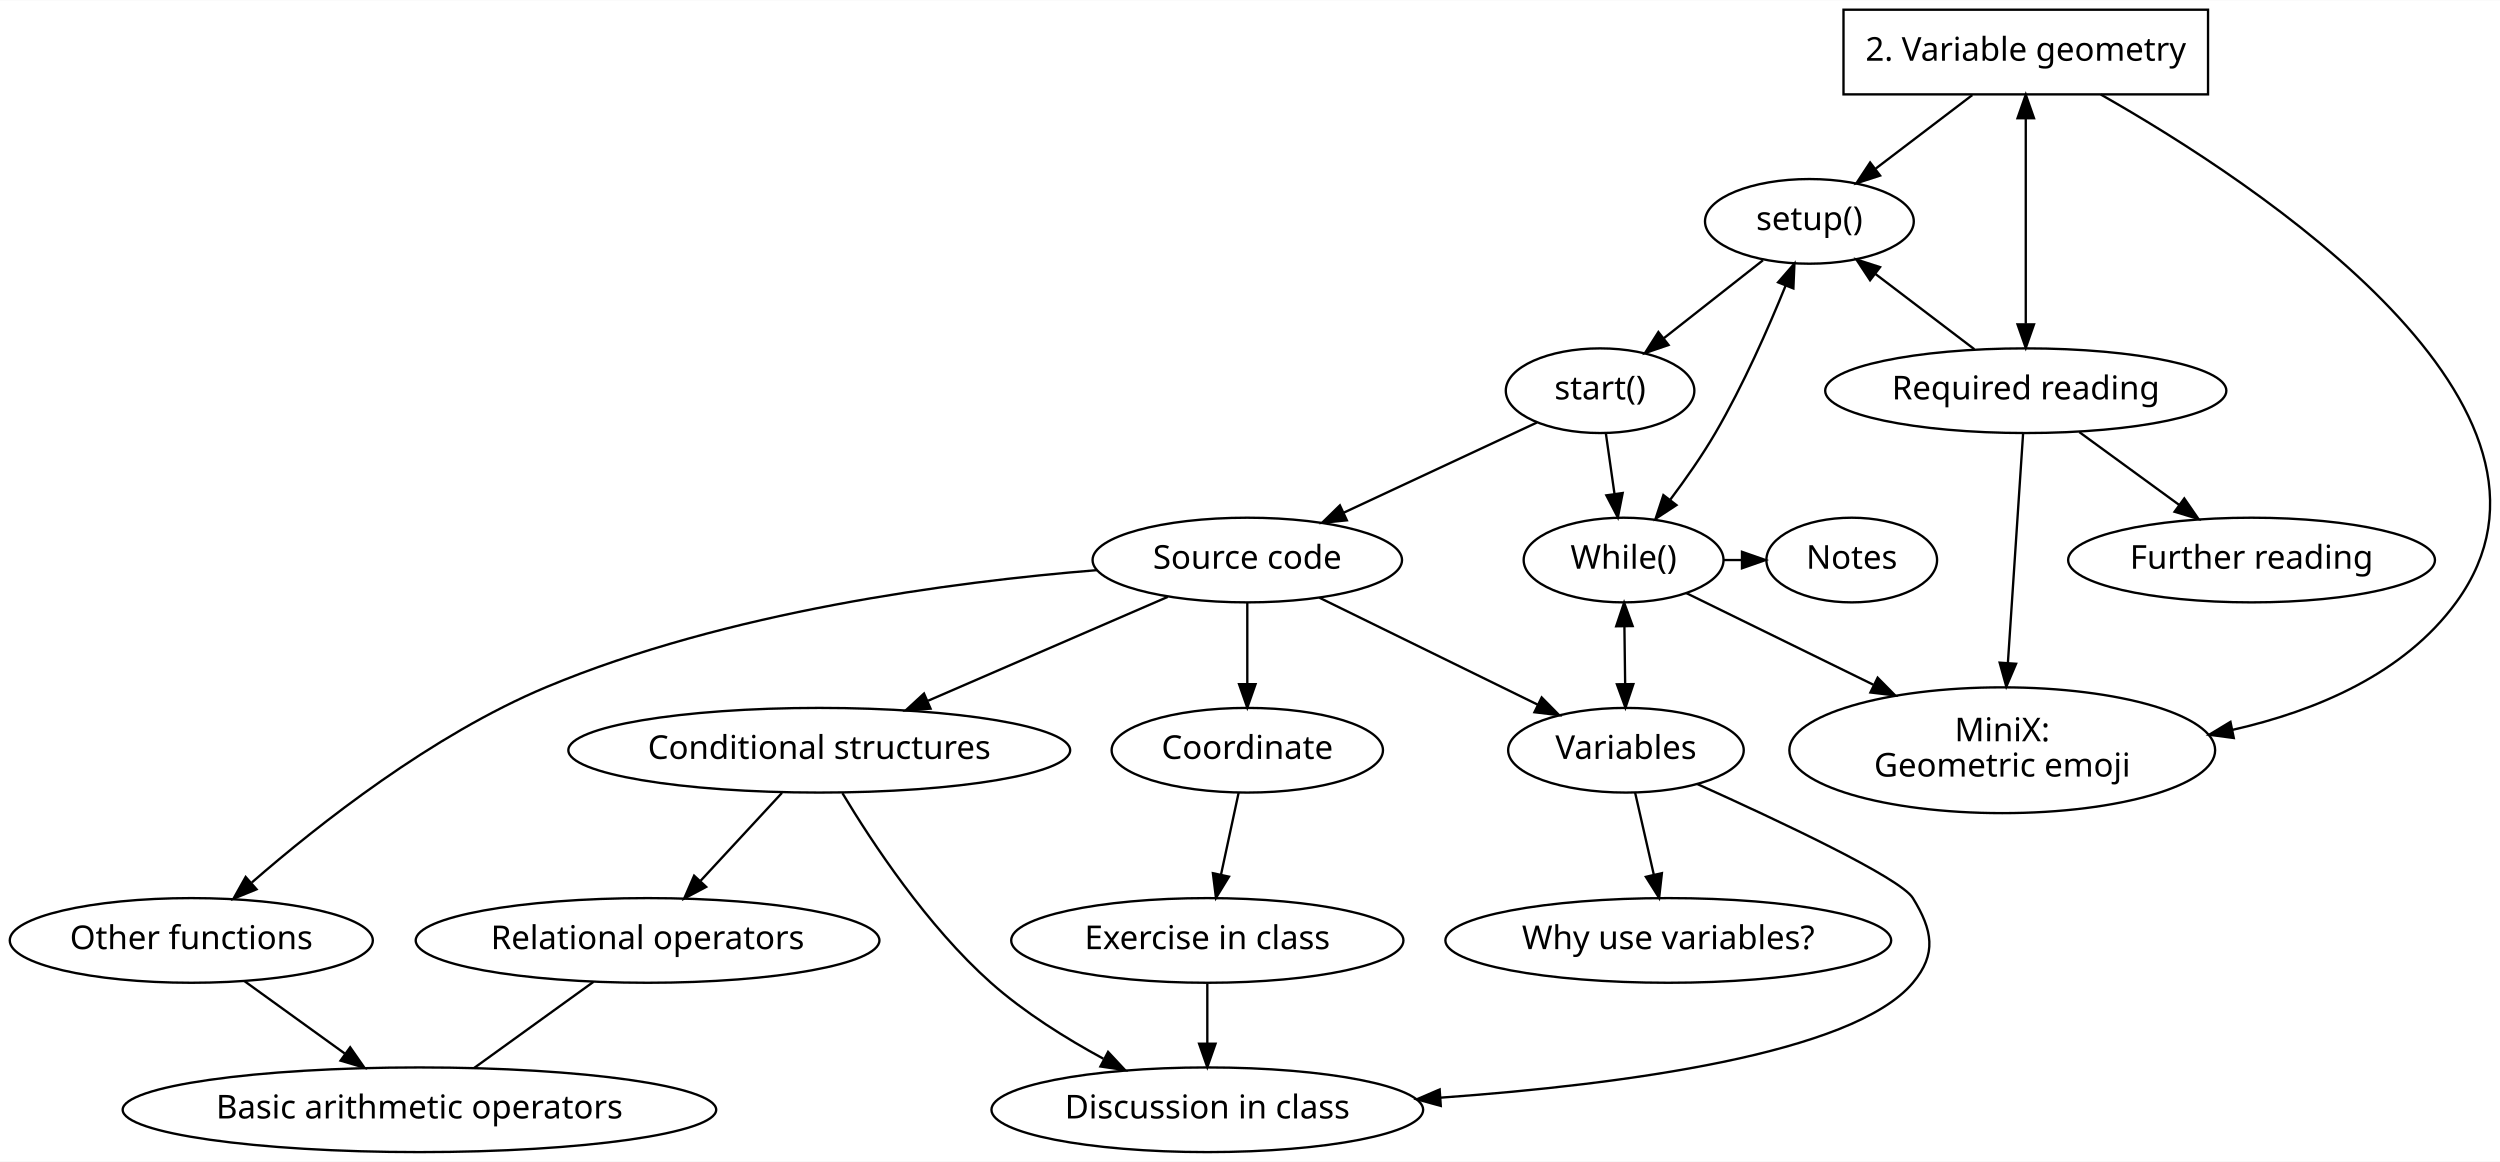
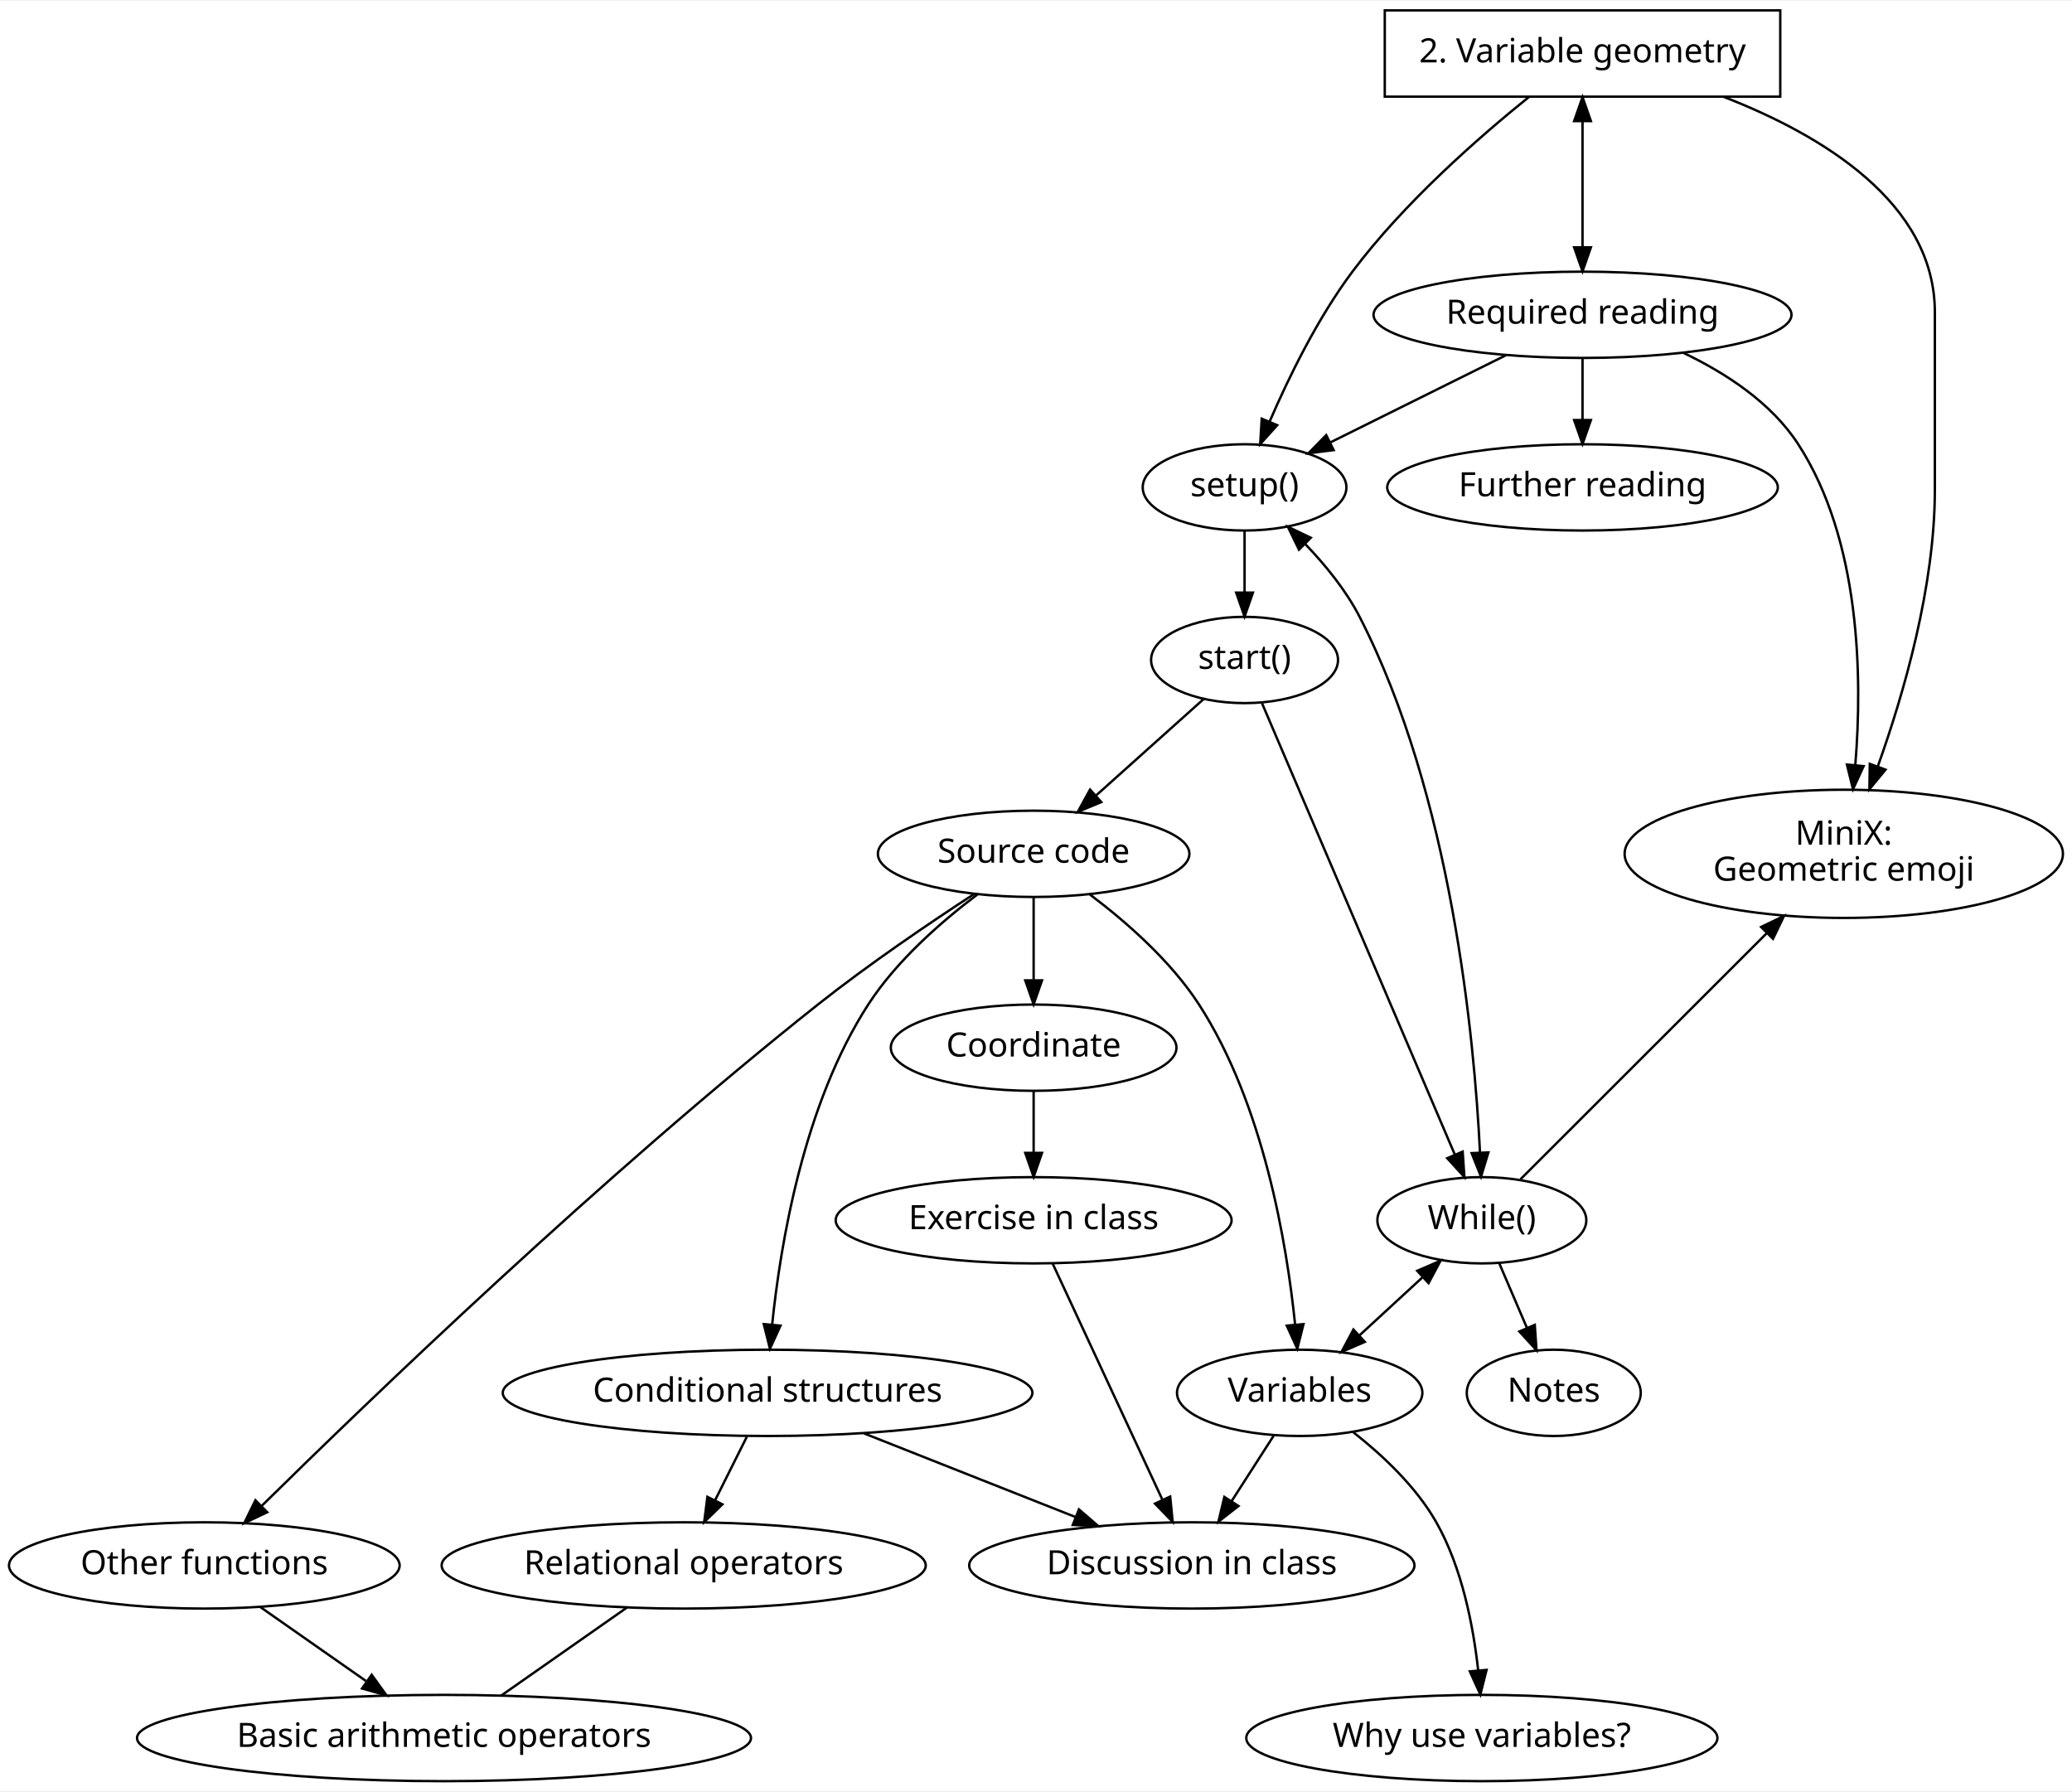
- <svg xmlns="http://www.w3.org/2000/svg" width="1063pt" height="494pt" viewBox="0.00 0.00 1062.98 493.74">
-   <g id="graph0" class="graph" transform="scale(1 1) rotate(0) translate(4 489.74)">
-     <polygon fill="white" stroke="transparent" points="-4,4 -4,-489.74 1058.98,-489.74 1058.98,4 -4,4" />
+ <svg xmlns="http://www.w3.org/2000/svg" width="864pt" height="747pt" viewBox="0.00 0.00 864.46 746.74">
+   <g id="graph0" class="graph" transform="scale(1 1) rotate(0) translate(4 742.74)">
+     <polygon fill="white" stroke="none" points="-4,4 -4,-742.74 860.46,-742.74 860.46,4 -4,4" />
    <g id="node1" class="node">
-       <polygon fill="none" stroke="black" points="934.84,-485.74 779.84,-485.74 779.84,-449.74 934.84,-449.74 934.84,-485.74" />
-       <text text-anchor="middle" x="857.34" y="-464.04" font-family="Hershey-Noailles-help-me" font-size="14.00">2. Variable geometry</text>
+       <polygon fill="none" stroke="black" points="738.743,-738.74 573.743,-738.74 573.743,-702.74 738.743,-702.74 738.743,-738.74" />
+       <text text-anchor="middle" x="656.243" y="-717.04" font-family="Hershey-Noailles-help-me" font-size="14.00"> 2. Variable geometry</text>
    </g>
    <g id="node2" class="node">
-       <ellipse fill="none" stroke="black" cx="765.34" cy="-395.74" rx="44.39" ry="18" />
-       <text text-anchor="middle" x="765.34" y="-392.04" font-family="Hershey-Noailles-help-me" font-size="14.00">setup()</text>
+       <ellipse fill="none" stroke="black" cx="515.243" cy="-539.74" rx="42.494" ry="18" />
+       <text text-anchor="middle" x="515.243" y="-536.04" font-family="Hershey-Noailles-help-me" font-size="14.00">setup()</text>
    </g>
    <g id="edge6" class="edge">
-       <path fill="none" stroke="black" d="M834.6,-449.44C822.21,-440 806.75,-428.25 793.59,-418.23" />
-       <polygon fill="black" stroke="black" points="795.4,-415.21 785.32,-411.94 791.16,-420.78 795.4,-415.21" />
+       <path fill="none" stroke="black" d="M633.924,-702.651C612.981,-685.794 581.746,-658.447 560.243,-629.74 545.725,-610.358 533.639,-585.589 525.66,-567.105" />
+       <polygon fill="black" stroke="black" points="528.86,-565.685 521.766,-557.815 522.404,-568.391 528.86,-565.685" />
    </g>
    <g id="node15" class="node">
-       <ellipse fill="none" stroke="black" cx="847.34" cy="-170.87" rx="90.52" ry="26.74" />
-       <text text-anchor="middle" x="847.34" y="-174.67" font-family="Hershey-Noailles-help-me" font-size="14.00">MiniX: </text>
-       <text text-anchor="middle" x="847.34" y="-159.67" font-family="Hershey-Noailles-help-me" font-size="14.00">Geometric emoji</text>
+       <ellipse fill="none" stroke="black" cx="765.243" cy="-386.87" rx="91.434" ry="26.741" />
+       <text text-anchor="middle" x="765.243" y="-390.67" font-family="Hershey-Noailles-help-me" font-size="14.00">MiniX: </text>
+       <text text-anchor="middle" x="765.243" y="-375.67" font-family="Hershey-Noailles-help-me" font-size="14.00">Geometric emoji</text>
    </g>
    <g id="edge1" class="edge">
-       <path fill="none" stroke="black" d="M889.24,-449.67C956.27,-411.6 1100.75,-316.54 1040.34,-233.74 1018.26,-203.47 981.15,-187.68 945.34,-179.56" />
-       <polygon fill="black" stroke="black" points="945.79,-176.07 935.29,-177.46 944.37,-182.93 945.79,-176.07" />
+       <path fill="none" stroke="black" d="M715.186,-702.651C756.083,-686.759 803.243,-658.51 803.243,-612.74 803.243,-612.74 803.243,-612.74 803.243,-538.74 803.243,-498.335 790.268,-453.636 779.481,-423.457" />
+       <polygon fill="black" stroke="black" points="782.668,-421.982 775.929,-413.807 776.099,-424.4 782.668,-421.982" />
    </g>
    <g id="node16" class="node">
-       <ellipse fill="none" stroke="black" cx="857.34" cy="-323.74" rx="85.29" ry="18" />
-       <text text-anchor="middle" x="857.34" y="-320.04" font-family="Hershey-Noailles-help-me" font-size="14.00">Required reading</text>
+       <ellipse fill="none" stroke="black" cx="656.243" cy="-611.74" rx="87.185" ry="18" />
+       <text text-anchor="middle" x="656.243" y="-608.04" font-family="Hershey-Noailles-help-me" font-size="14.00">Required reading</text>
    </g>
    <g id="edge2" class="edge">
-       <path fill="none" stroke="black" d="M857.34,-439.42C857.34,-414.34 857.34,-377.37 857.34,-352.23" />
-       <polygon fill="black" stroke="black" points="853.84,-439.61 857.34,-449.61 860.84,-439.61 853.84,-439.61" />
-       <polygon fill="black" stroke="black" points="860.84,-351.93 857.34,-341.93 853.84,-351.93 860.84,-351.93" />
+       <path fill="none" stroke="black" d="M656.243,-692.351C656.243,-676.353 656.243,-656.229 656.243,-640.216" />
+       <polygon fill="black" stroke="black" points="652.743,-692.549 656.243,-702.549 659.743,-692.549 652.743,-692.549" />
+       <polygon fill="black" stroke="black" points="659.743,-639.889 656.243,-629.889 652.743,-639.889 659.743,-639.889" />
    </g>
    <g id="node3" class="node">
-       <ellipse fill="none" stroke="black" cx="676.34" cy="-323.74" rx="40.09" ry="18" />
-       <text text-anchor="middle" x="676.34" y="-320.04" font-family="Hershey-Noailles-help-me" font-size="14.00">start()</text>
+       <ellipse fill="none" stroke="black" cx="515.243" cy="-467.74" rx="38.993" ry="18" />
+       <text text-anchor="middle" x="515.243" y="-464.04" font-family="Hershey-Noailles-help-me" font-size="14.00">start()</text>
    </g>
    <g id="edge7" class="edge">
-       <path fill="none" stroke="black" d="M745.59,-379.2C733.21,-369.47 717.08,-356.78 703.5,-346.1" />
-       <polygon fill="black" stroke="black" points="705.45,-343.18 695.43,-339.75 701.13,-348.68 705.45,-343.18" />
+       <path fill="none" stroke="black" d="M515.243,-521.437C515.243,-513.723 515.243,-504.453 515.243,-495.853" />
+       <polygon fill="black" stroke="black" points="518.743,-495.844 515.243,-485.844 511.743,-495.844 518.743,-495.844" />
    </g>
    <g id="node14" class="node">
-       <ellipse fill="none" stroke="black" cx="686.34" cy="-251.74" rx="42.49" ry="18" />
-       <text text-anchor="middle" x="686.34" y="-248.04" font-family="Hershey-Noailles-help-me" font-size="14.00">While()</text>
+       <ellipse fill="none" stroke="black" cx="614.243" cy="-234" rx="43.592" ry="18" />
+       <text text-anchor="middle" x="614.243" y="-230.3" font-family="Hershey-Noailles-help-me" font-size="14.00">While()</text>
    </g>
    <g id="edge3" class="edge">
-       <path fill="none" stroke="black" d="M755.25,-368.46C747.89,-350.35 737.16,-325.98 725.34,-305.74 719.73,-296.12 712.73,-286.14 706.22,-277.47" />
-       <polygon fill="black" stroke="black" points="752.03,-369.82 758.98,-377.81 758.53,-367.23 752.03,-369.82" />
-       <polygon fill="black" stroke="black" points="708.81,-275.1 699.94,-269.3 703.26,-279.36 708.81,-275.1" />
+       <path fill="none" stroke="black" d="M540.537,-516.128C548.912,-507.4 557.54,-496.843 563.243,-485.74 601.563,-411.139 611.1,-310.201 613.467,-262.345" />
+       <polygon fill="black" stroke="black" points="537.95,-513.763 533.321,-523.294 542.883,-518.73 537.95,-513.763" />
+       <polygon fill="black" stroke="black" points="616.971,-262.305 613.899,-252.165 609.978,-262.008 616.971,-262.305" />
    </g>
    <g id="node4" class="node">
-       <ellipse fill="none" stroke="black" cx="526.34" cy="-251.74" rx="65.79" ry="18" />
-       <text text-anchor="middle" x="526.34" y="-248.04" font-family="Hershey-Noailles-help-me" font-size="14.00">Source code</text>
+       <ellipse fill="none" stroke="black" cx="427.243" cy="-386.87" rx="64.989" ry="18" />
+       <text text-anchor="middle" x="427.243" y="-383.17" font-family="Hershey-Noailles-help-me" font-size="14.00">Source code</text>
    </g>
    <g id="edge8" class="edge">
-       <path fill="none" stroke="black" d="M649.53,-310.23C626.71,-299.58 593.58,-284.12 567.42,-271.91" />
-       <polygon fill="black" stroke="black" points="568.67,-268.63 558.13,-267.57 565.71,-274.98 568.67,-268.63" />
+       <path fill="none" stroke="black" d="M498.276,-451.533C485.549,-440.127 467.896,-424.306 453.373,-411.289" />
+       <polygon fill="black" stroke="black" points="455.46,-408.46 445.677,-404.392 450.788,-413.672 455.46,-408.46" />
    </g>
    <g id="edge20" class="edge">
-       <path fill="none" stroke="black" d="M678.82,-305.44C679.92,-297.72 681.24,-288.45 682.47,-279.85" />
-       <polygon fill="black" stroke="black" points="685.95,-280.24 683.9,-269.84 679.02,-279.25 685.95,-280.24" />
+       <path fill="none" stroke="black" d="M522.522,-449.7C539.615,-409.69 582.414,-309.505 602.93,-261.481" />
+       <polygon fill="black" stroke="black" points="606.242,-262.636 606.952,-252.065 599.805,-259.886 606.242,-262.636" />
    </g>
    <g id="node5" class="node">
-       <ellipse fill="none" stroke="black" cx="526.34" cy="-170.87" rx="57.69" ry="18" />
-       <text text-anchor="middle" x="526.34" y="-167.17" font-family="Hershey-Noailles-help-me" font-size="14.00">Coordinate</text>
+       <ellipse fill="none" stroke="black" cx="427.243" cy="-306" rx="59.59" ry="18" />
+       <text text-anchor="middle" x="427.243" y="-302.3" font-family="Hershey-Noailles-help-me" font-size="14.00">Coordinate</text>
    </g>
    <g id="edge9" class="edge">
-       <path fill="none" stroke="black" d="M526.34,-233.63C526.34,-223.6 526.34,-210.71 526.34,-199.29" />
-       <polygon fill="black" stroke="black" points="529.84,-198.95 526.34,-188.95 522.84,-198.95 529.84,-198.95" />
+       <path fill="none" stroke="black" d="M427.243,-368.756C427.243,-358.731 427.243,-345.836 427.243,-334.425" />
+       <polygon fill="black" stroke="black" points="430.743,-334.08 427.243,-324.08 423.743,-334.08 430.743,-334.08" />
    </g>
    <g id="node7" class="node">
-       <ellipse fill="none" stroke="black" cx="687.34" cy="-170.87" rx="50.09" ry="18" />
-       <text text-anchor="middle" x="687.34" y="-167.17" font-family="Hershey-Noailles-help-me" font-size="14.00">Variables</text>
+       <ellipse fill="none" stroke="black" cx="538.243" cy="-162" rx="51.191" ry="18" />
+       <text text-anchor="middle" x="538.243" y="-158.3" font-family="Hershey-Noailles-help-me" font-size="14.00">Variables</text>
    </g>
    <g id="edge11" class="edge">
-       <path fill="none" stroke="black" d="M557,-235.72C583.4,-222.79 621.58,-204.09 649.8,-190.26" />
-       <polygon fill="black" stroke="black" points="651.51,-193.32 658.95,-185.78 648.43,-187.03 651.51,-193.32" />
+       <path fill="none" stroke="black" d="M450.674,-369.94C465.621,-358.682 484.352,-342.369 496.243,-324 523.156,-282.426 532.859,-224.327 536.332,-190.483" />
+       <polygon fill="black" stroke="black" points="539.829,-190.676 537.255,-180.399 532.858,-190.038 539.829,-190.676" />
    </g>
    <g id="node9" class="node">
-       <ellipse fill="none" stroke="black" cx="77.34" cy="-90" rx="77.19" ry="18" />
-       <text text-anchor="middle" x="77.34" y="-86.3" font-family="Hershey-Noailles-help-me" font-size="14.00">Other functions</text>
+       <ellipse fill="none" stroke="black" cx="81.243" cy="-90" rx="81.486" ry="18" />
+       <text text-anchor="middle" x="81.243" y="-86.3" font-family="Hershey-Noailles-help-me" font-size="14.00">Other functions</text>
    </g>
    <g id="edge13" class="edge">
-       <path fill="none" stroke="black" d="M462.45,-247.45C400.51,-242.43 304.95,-229.74 228.34,-197.74 179.81,-177.47 131.56,-139.43 103.1,-114.66" />
-       <polygon fill="black" stroke="black" points="105.08,-111.74 95.27,-107.75 100.45,-116.99 105.08,-111.74" />
+       <path fill="none" stroke="black" d="M402.536,-370.194C384.082,-358.176 358.49,-340.844 337.243,-324 247.503,-252.856 149.516,-158.525 105.284,-114.946" />
+       <polygon fill="black" stroke="black" points="107.485,-112.2 97.911,-107.661 102.565,-117.18 107.485,-112.2" />
    </g>
    <g id="node11" class="node">
-       <ellipse fill="none" stroke="black" cx="344.34" cy="-170.87" rx="106.68" ry="18" />
-       <text text-anchor="middle" x="344.34" y="-167.17" font-family="Hershey-Noailles-help-me" font-size="14.00">Conditional structures</text>
+       <ellipse fill="none" stroke="black" cx="316.243" cy="-162" rx="110.48" ry="18" />
+       <text text-anchor="middle" x="316.243" y="-158.3" font-family="Hershey-Noailles-help-me" font-size="14.00">Conditional structures</text>
    </g>
    <g id="edge15" class="edge">
-       <path fill="none" stroke="black" d="M492.54,-236.09C463.84,-223.66 422.39,-205.69 390.62,-191.92" />
-       <polygon fill="black" stroke="black" points="391.66,-188.56 381.09,-187.8 388.88,-194.98 391.66,-188.56" />
+       <path fill="none" stroke="black" d="M403.811,-369.94C388.864,-358.682 370.134,-342.369 358.243,-324 331.33,-282.426 321.627,-224.327 318.154,-190.483" />
+       <polygon fill="black" stroke="black" points="321.628,-190.038 317.231,-180.399 314.657,-190.676 321.628,-190.038" />
    </g>
    <g id="node6" class="node">
-       <ellipse fill="none" stroke="black" cx="509.34" cy="-90" rx="83.39" ry="18" />
-       <text text-anchor="middle" x="509.34" y="-86.3" font-family="Hershey-Noailles-help-me" font-size="14.00">Exercise in class</text>
+       <ellipse fill="none" stroke="black" cx="427.243" cy="-234" rx="82.585" ry="18" />
+       <text text-anchor="middle" x="427.243" y="-230.3" font-family="Hershey-Noailles-help-me" font-size="14.00">Exercise in class</text>
    </g>
    <g id="edge10" class="edge">
-       <path fill="none" stroke="black" d="M522.65,-152.76C520.47,-142.63 517.66,-129.57 515.18,-118.07" />
-       <polygon fill="black" stroke="black" points="518.55,-117.12 513.02,-108.08 511.71,-118.59 518.55,-117.12" />
+       <path fill="none" stroke="black" d="M427.243,-287.697C427.243,-279.983 427.243,-270.712 427.243,-262.112" />
+       <polygon fill="black" stroke="black" points="430.743,-262.104 427.243,-252.104 423.743,-262.104 430.743,-262.104" />
    </g>
    <g id="node13" class="node">
-       <ellipse fill="none" stroke="black" cx="509.34" cy="-18" rx="91.78" ry="18" />
-       <text text-anchor="middle" x="509.34" y="-14.3" font-family="Hershey-Noailles-help-me" font-size="14.00">Discussion in class</text>
+       <ellipse fill="none" stroke="black" cx="493.243" cy="-90" rx="92.883" ry="18" />
+       <text text-anchor="middle" x="493.243" y="-86.3" font-family="Hershey-Noailles-help-me" font-size="14.00">Discussion in class</text>
    </g>
    <g id="edge17" class="edge">
-       <path fill="none" stroke="black" d="M509.34,-71.7C509.34,-63.98 509.34,-54.71 509.34,-46.11" />
-       <polygon fill="black" stroke="black" points="512.84,-46.1 509.34,-36.1 505.84,-46.1 512.84,-46.1" />
+       <path fill="none" stroke="black" d="M435.204,-215.871C446.601,-191.35 467.664,-146.032 481.038,-117.259" />
+       <polygon fill="black" stroke="black" points="484.212,-118.733 485.253,-108.189 477.865,-115.782 484.212,-118.733" />
    </g>
    <g id="node8" class="node">
-       <ellipse fill="none" stroke="black" cx="705.34" cy="-90" rx="94.78" ry="18" />
-       <text text-anchor="middle" x="705.34" y="-86.3" font-family="Hershey-Noailles-help-me" font-size="14.00">Why use variables?</text>
+       <ellipse fill="none" stroke="black" cx="614.243" cy="-18" rx="98.283" ry="18" />
+       <text text-anchor="middle" x="614.243" y="-14.3" font-family="Hershey-Noailles-help-me" font-size="14.00">Why use variables?</text>
    </g>
    <g id="edge12" class="edge">
-       <path fill="none" stroke="black" d="M691.25,-152.76C693.56,-142.63 696.54,-129.57 699.16,-118.07" />
-       <polygon fill="black" stroke="black" points="702.63,-118.61 701.45,-108.08 695.81,-117.05 702.63,-118.61" />
+       <path fill="none" stroke="black" d="M560.626,-145.56C572.681,-136.087 586.775,-122.926 595.243,-108 605.996,-89.046 610.677,-64.68 612.708,-46.236" />
+       <polygon fill="black" stroke="black" points="616.206,-46.422 613.623,-36.147 609.234,-45.79 616.206,-46.422" />
    </g>
    <g id="edge18" class="edge">
-       <path fill="none" stroke="black" d="M717.61,-156.53C751.99,-141.06 804.06,-116.6 809.34,-108 817.72,-94.37 819.63,-84.26 809.34,-72 783.93,-41.7 685.84,-28.72 608.66,-23.16" />
-       <polygon fill="black" stroke="black" points="608.61,-19.64 598.4,-22.45 608.13,-26.63 608.61,-19.64" />
+       <path fill="none" stroke="black" d="M527.35,-144.055C522.121,-135.922 515.742,-125.998 509.92,-116.943" />
+       <polygon fill="black" stroke="black" points="512.7,-114.794 504.348,-108.275 506.812,-118.58 512.7,-114.794" />
    </g>
    <g id="node10" class="node">
-       <ellipse fill="none" stroke="black" cx="174.34" cy="-18" rx="126.18" ry="18" />
-       <text text-anchor="middle" x="174.34" y="-14.3" font-family="Hershey-Noailles-help-me" font-size="14.00">Basic arithmetic operators</text>
+       <ellipse fill="none" stroke="black" cx="181.243" cy="-18" rx="128.077" ry="18" />
+       <text text-anchor="middle" x="181.243" y="-14.3" font-family="Hershey-Noailles-help-me" font-size="14.00">Basic arithmetic operators</text>
    </g>
    <g id="edge14" class="edge">
-       <path fill="none" stroke="black" d="M99.84,-72.76C112.54,-63.6 128.62,-52 142.58,-41.92" />
-       <polygon fill="black" stroke="black" points="144.89,-44.57 150.95,-35.88 140.8,-38.89 144.89,-44.57" />
+       <path fill="none" stroke="black" d="M104.688,-72.588C117.787,-63.419 134.312,-51.852 148.653,-41.813" />
+       <polygon fill="black" stroke="black" points="151.064,-44.397 157.25,-35.795 147.05,-38.663 151.064,-44.397" />
    </g>
    <g id="node12" class="node">
-       <ellipse fill="none" stroke="black" cx="271.34" cy="-90" rx="98.58" ry="18" />
-       <text text-anchor="middle" x="271.34" y="-86.3" font-family="Hershey-Noailles-help-me" font-size="14.00">Relational operators</text>
+       <ellipse fill="none" stroke="black" cx="281.243" cy="-90" rx="100.983" ry="18" />
+       <text text-anchor="middle" x="281.243" y="-86.3" font-family="Hershey-Noailles-help-me" font-size="14.00">Relational operators</text>
    </g>
    <g id="edge16" class="edge">
-       <path fill="none" stroke="black" d="M328.5,-152.76C318.39,-141.83 305.12,-127.49 293.91,-115.39" />
-       <polygon fill="black" stroke="black" points="296.26,-112.77 286.9,-107.81 291.13,-117.53 296.26,-112.77" />
+       <path fill="none" stroke="black" d="M307.591,-143.697C303.607,-135.728 298.793,-126.1 294.375,-117.264" />
+       <polygon fill="black" stroke="black" points="297.398,-115.483 289.795,-108.104 291.137,-118.614 297.398,-115.483" />
    </g>
    <g id="edge19" class="edge">
-       <path fill="none" stroke="black" d="M354.18,-152.63C366.78,-131.65 390.24,-96.07 417.34,-72 431.51,-59.41 449.14,-48.39 465.16,-39.7" />
-       <polygon fill="black" stroke="black" points="467.15,-42.61 474.38,-34.86 463.89,-36.41 467.15,-42.61" />
+       <path fill="none" stroke="black" d="M356.407,-145.116C382.593,-134.76 416.922,-121.183 444.645,-110.219" />
+       <polygon fill="black" stroke="black" points="446.139,-113.392 454.151,-106.46 443.565,-106.883 446.139,-113.392" />
    </g>
    <g id="edge5" class="edge">
-       <path fill="none" stroke="black" d="M248.36,-72.41C233,-61.33 212.89,-46.82 197.5,-35.71" />
+       <path fill="none" stroke="black" d="M257.544,-72.411C241.719,-61.333 220.979,-46.816 205.118,-35.712" />
    </g>
    <g id="edge4" class="edge">
-       <path fill="none" stroke="black" d="M686.69,-223.28C686.79,-215.43 686.9,-206.88 687,-199.05" />
-       <polygon fill="black" stroke="black" points="683.19,-223.58 686.56,-233.63 690.19,-223.67 683.19,-223.58" />
-       <polygon fill="black" stroke="black" points="690.5,-198.99 687.13,-188.95 683.5,-198.91 690.5,-198.99" />
+       <path fill="none" stroke="black" d="M589.34,-210.064C580.913,-202.302 571.507,-193.638 563.085,-185.881" />
+       <polygon fill="black" stroke="black" points="587.271,-212.916 596.997,-217.116 592.013,-207.767 587.271,-212.916" />
+       <polygon fill="black" stroke="black" points="565.41,-183.264 555.683,-179.064 560.667,-188.413 565.41,-183.264" />
    </g>
    <g id="edge22" class="edge">
-       <path fill="none" stroke="black" d="M712.93,-237.72C734.5,-227.15 765.63,-211.9 792.5,-198.74" />
-       <polygon fill="black" stroke="black" points="794.36,-201.72 801.81,-194.18 791.29,-195.43 794.36,-201.72" />
+       <path fill="none" stroke="black" d="M630.376,-251.119C654.763,-275.485 701.508,-322.191 733.038,-353.693" />
+       <polygon fill="black" stroke="black" points="730.76,-356.365 740.308,-360.957 735.708,-351.413 730.76,-356.365" />
    </g>
    <g id="node18" class="node">
-       <ellipse fill="none" stroke="black" cx="783.34" cy="-251.74" rx="36.29" ry="18" />
-       <text text-anchor="middle" x="783.34" y="-248.04" font-family="Hershey-Noailles-help-me" font-size="14.00">Notes</text>
+       <ellipse fill="none" stroke="black" cx="644.243" cy="-162" rx="36.294" ry="18" />
+       <text text-anchor="middle" x="644.243" y="-158.3" font-family="Hershey-Noailles-help-me" font-size="14.00">Notes</text>
    </g>
    <g id="edge21" class="edge">
-       <path fill="none" stroke="black" d="M728.78,-251.74C731.39,-251.74 734,-251.74 736.61,-251.74" />
-       <polygon fill="black" stroke="black" points="736.68,-255.24 746.68,-251.74 736.68,-248.24 736.68,-255.24" />
+       <path fill="none" stroke="black" d="M621.505,-216.055C624.969,-207.973 629.191,-198.121 633.052,-189.112" />
+       <polygon fill="black" stroke="black" points="636.325,-190.359 637.048,-179.789 629.891,-187.602 636.325,-190.359" />
    </g>
    <g id="edge24" class="edge">
-       <path fill="none" stroke="black" d="M835.49,-341.37C822.88,-350.96 806.89,-363.13 793.36,-373.42" />
-       <polygon fill="black" stroke="black" points="791.14,-370.71 785.31,-379.55 795.38,-376.28 791.14,-370.71" />
+       <path fill="none" stroke="black" d="M624.248,-594.856C602.493,-584.056 573.681,-569.752 551.143,-558.563" />
+       <polygon fill="black" stroke="black" points="552.42,-555.289 541.906,-553.977 549.307,-561.559 552.42,-555.289" />
    </g>
    <g id="edge23" class="edge">
-       <path fill="none" stroke="black" d="M856.22,-305.73C854.65,-282.12 851.78,-238.83 849.73,-207.88" />
-       <polygon fill="black" stroke="black" points="853.22,-207.64 849.07,-197.9 846.24,-208.11 853.22,-207.64" />
+       <path fill="none" stroke="black" d="M698.22,-595.922C715.924,-587.495 735.001,-575.088 746.243,-557.74 772.241,-517.621 773.042,-460.726 770.064,-424.056" />
+       <polygon fill="black" stroke="black" points="773.522,-423.447 769.092,-413.823 766.553,-424.109 773.522,-423.447" />
    </g>
    <g id="node17" class="node">
-       <ellipse fill="none" stroke="black" cx="953.34" cy="-251.74" rx="77.99" ry="18" />
-       <text text-anchor="middle" x="953.34" y="-248.04" font-family="Hershey-Noailles-help-me" font-size="14.00">Further reading</text>
+       <ellipse fill="none" stroke="black" cx="656.243" cy="-539.74" rx="81.486" ry="18" />
+       <text text-anchor="middle" x="656.243" y="-536.04" font-family="Hershey-Noailles-help-me" font-size="14.00">Further reading</text>
    </g>
    <g id="edge25" class="edge">
-       <path fill="none" stroke="black" d="M880.09,-306.15C892.77,-296.91 908.72,-285.28 922.5,-275.23" />
-       <polygon fill="black" stroke="black" points="924.74,-277.93 930.76,-269.21 920.61,-272.27 924.74,-277.93" />
+       <path fill="none" stroke="black" d="M656.243,-593.437C656.243,-585.723 656.243,-576.453 656.243,-567.853" />
+       <polygon fill="black" stroke="black" points="659.743,-567.844 656.243,-557.844 652.743,-567.844 659.743,-567.844" />
    </g>
  </g>
</svg>
